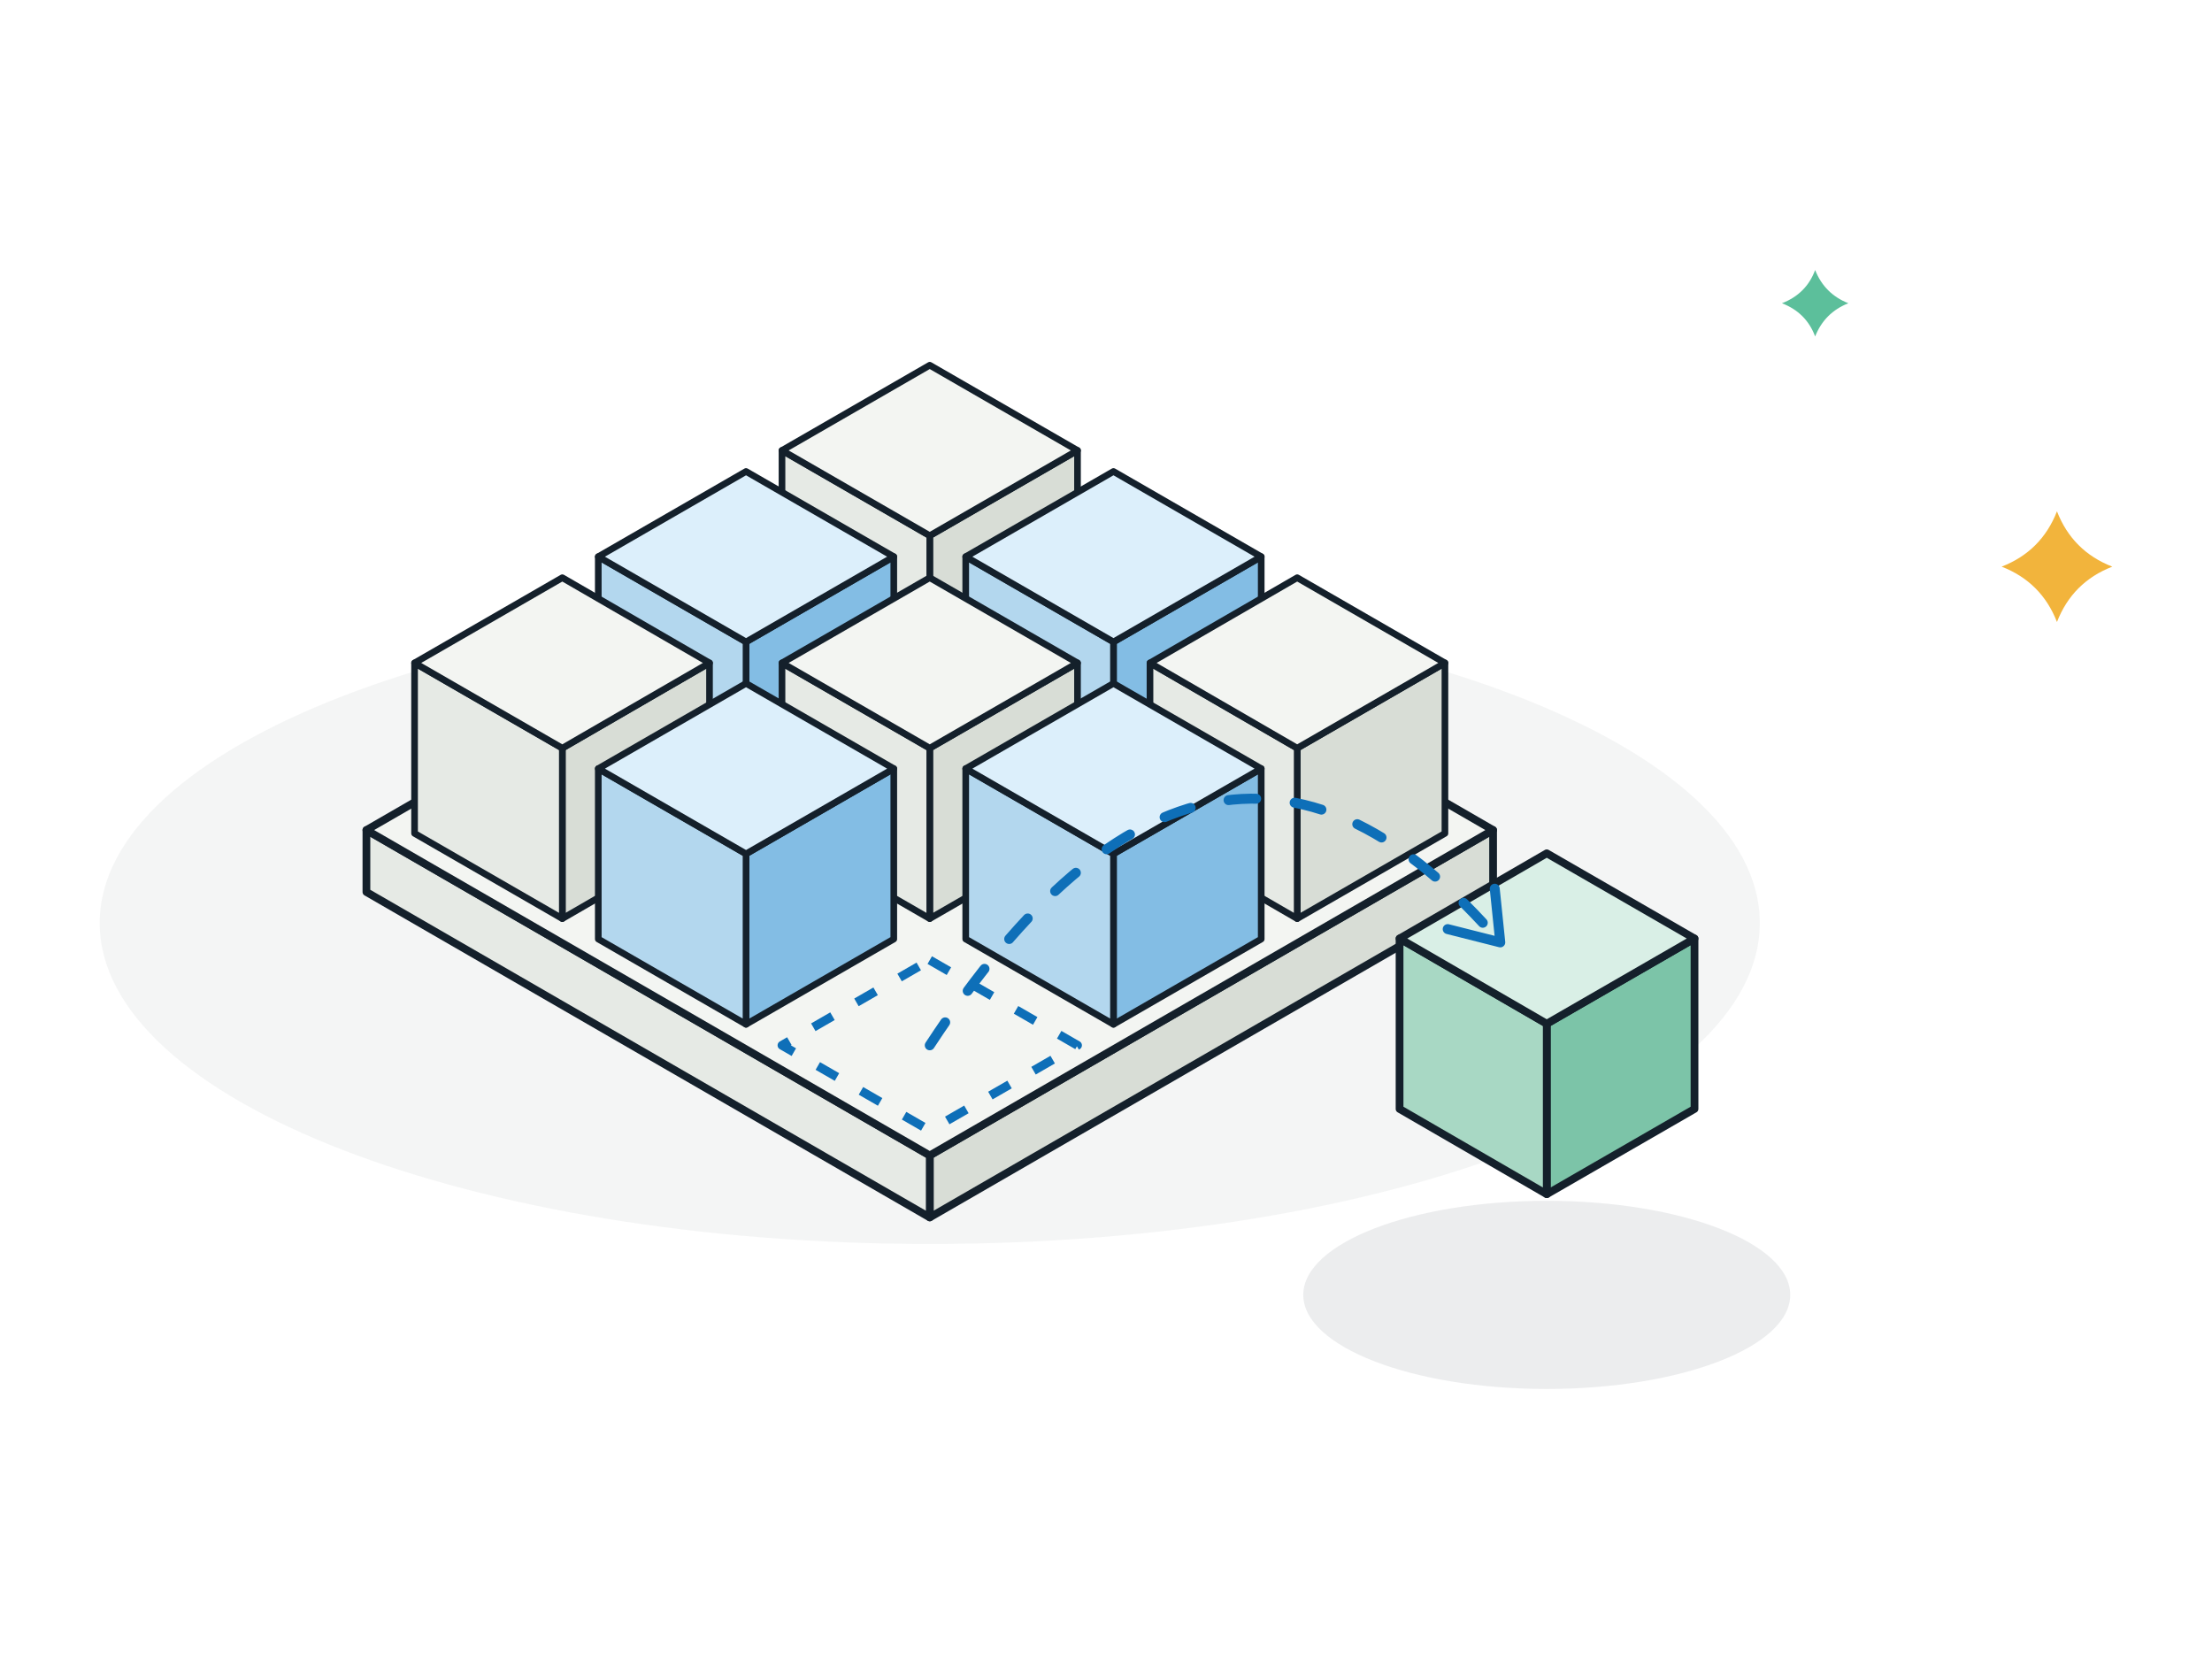
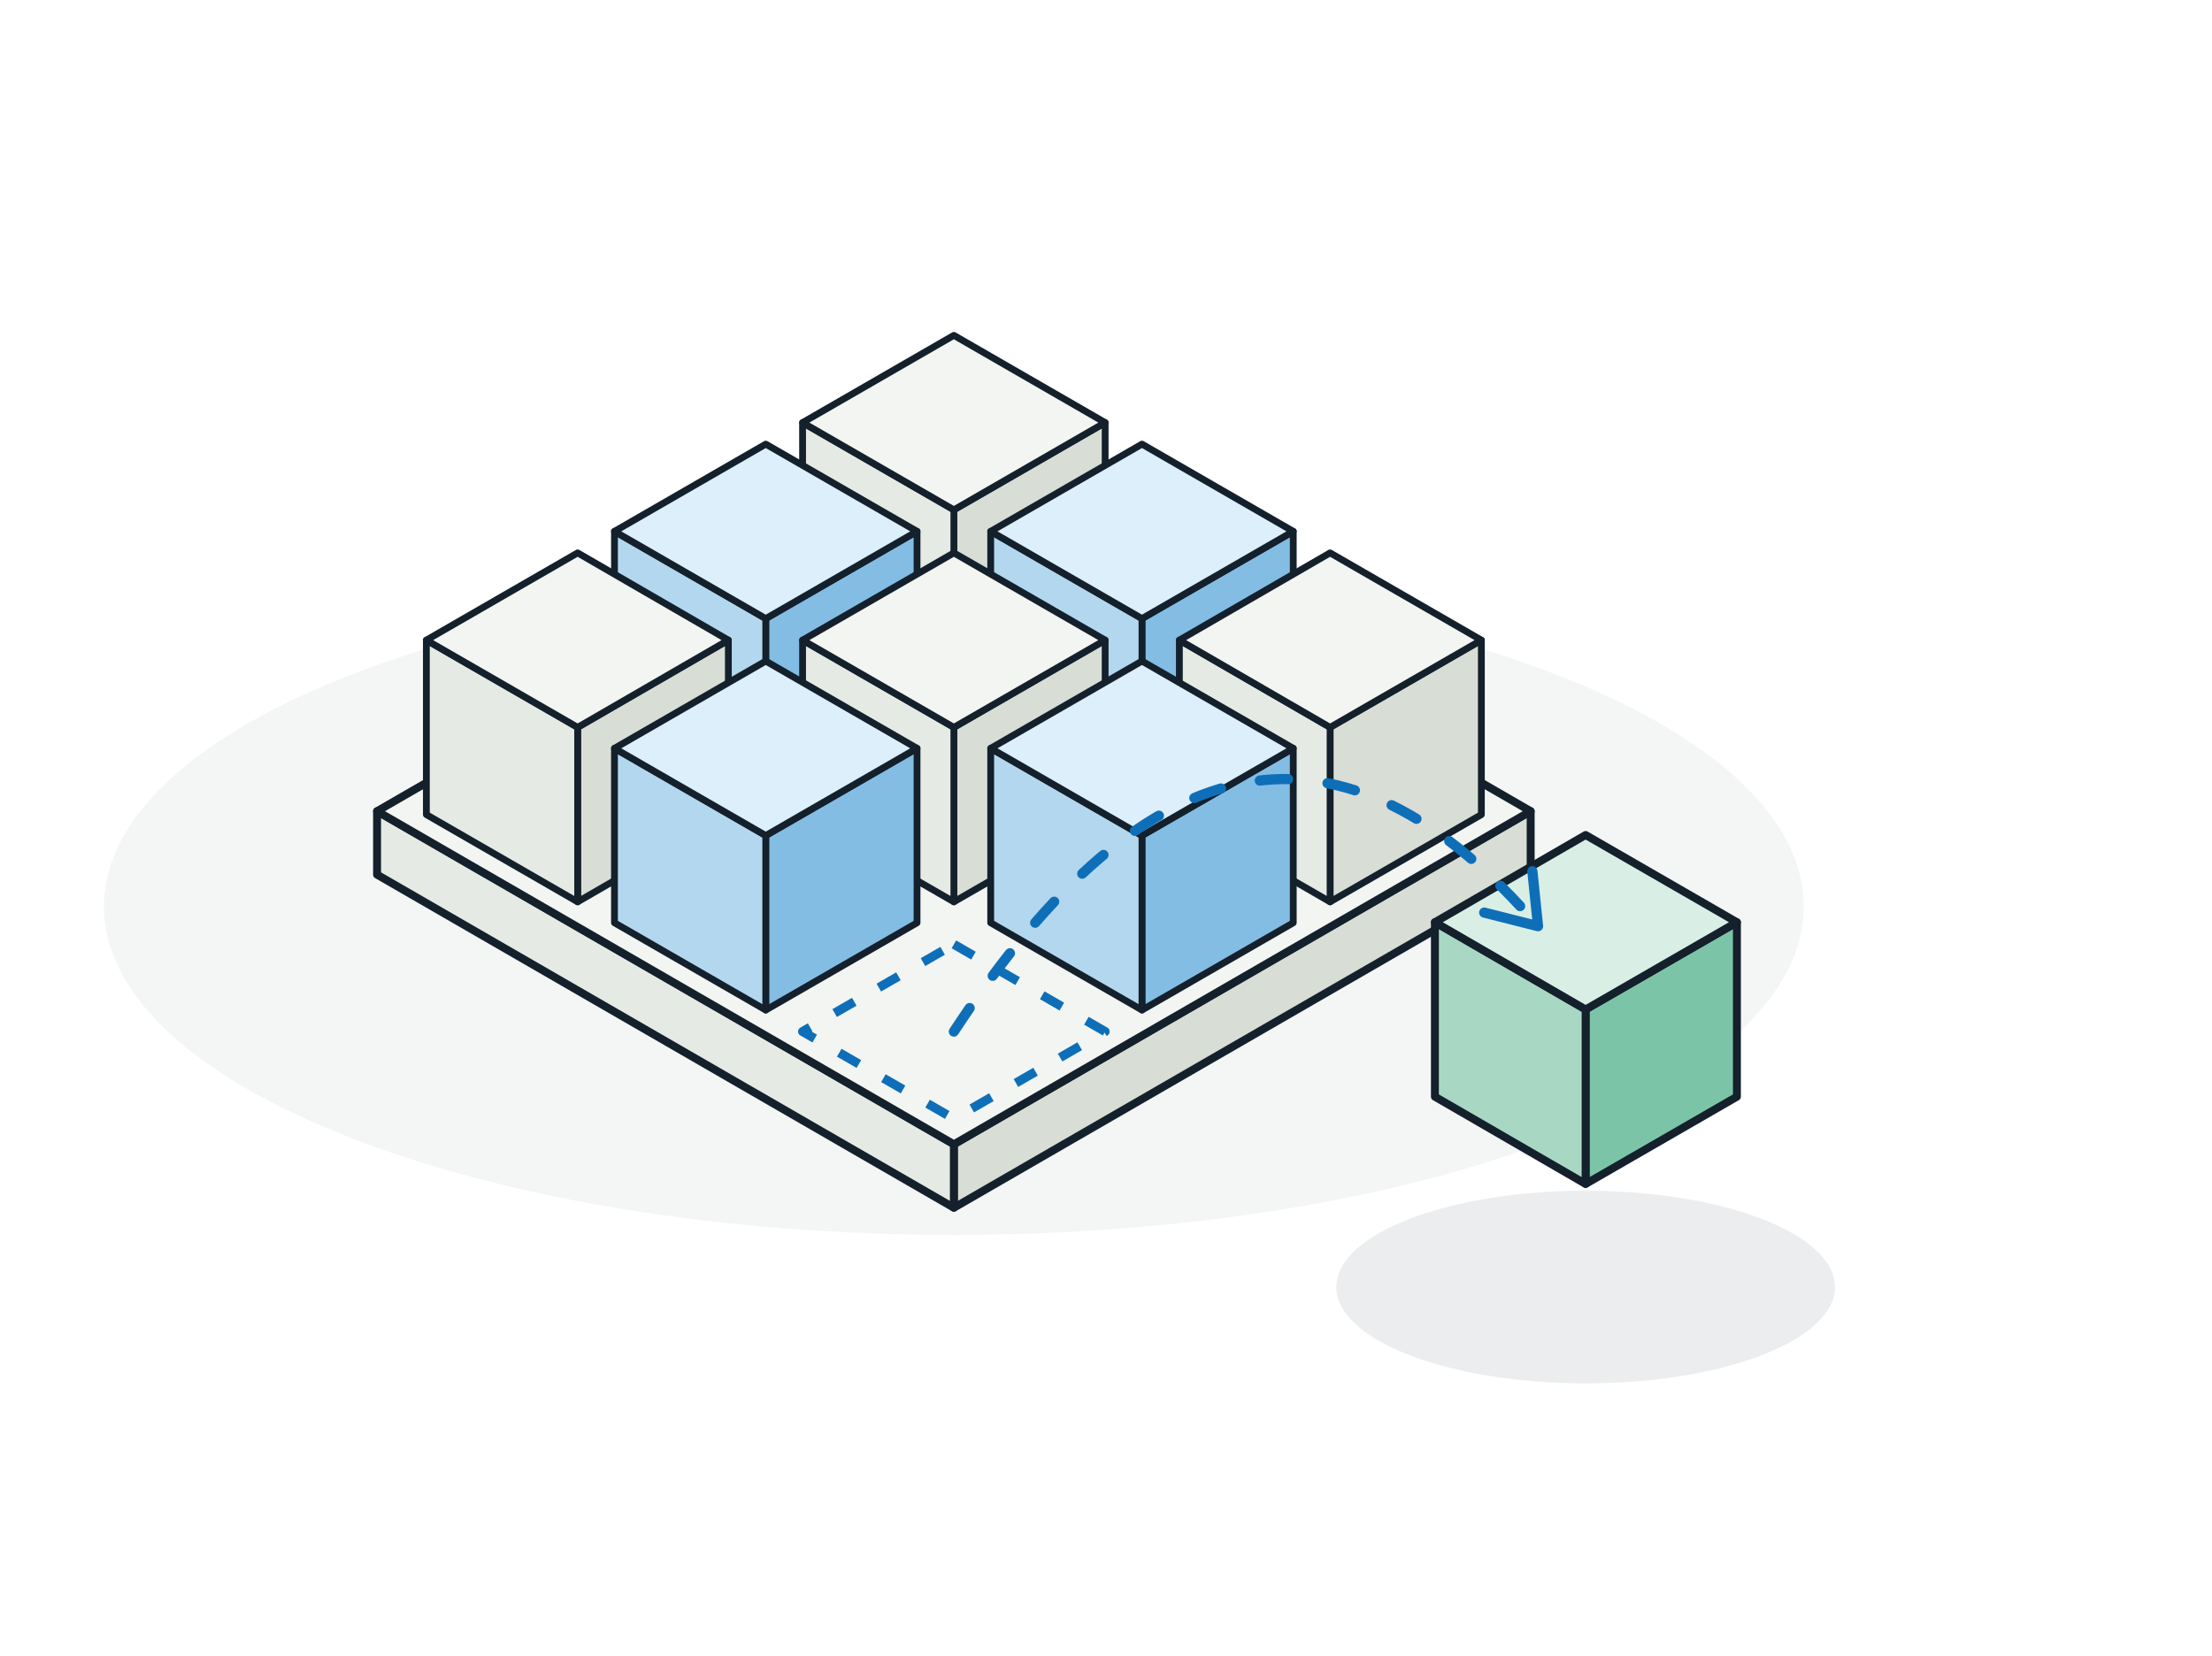
- <svg xmlns="http://www.w3.org/2000/svg" viewBox="62 17.6 399.7 299.8" width="400" height="300" role="img" aria-label="A grid of blocks with one block moved to a new place">
+ <svg xmlns="http://www.w3.org/2000/svg" viewBox="62 24.4 389.7 292.3" width="390" height="292" role="img" aria-label="A grid of blocks with one block moved to a new place">
  <ellipse cx="230" cy="184.4" rx="150" ry="58" fill="#14202b" fill-opacity="0.045" />
  <polygon points="331.8,167.6 230,226.4 230,237.6 331.8,178.8" fill="#d8ddd6" stroke="#14202b" stroke-width="1.4" stroke-linejoin="round" />
  <polygon points="128.2,167.6 230,226.4 230,237.6 128.2,178.8" fill="#e6eae5" stroke="#14202b" stroke-width="1.4" stroke-linejoin="round" />
  <polygon points="230,108.8 331.8,167.6 230,226.4 128.2,167.6" fill="#f3f5f2" stroke="#14202b" stroke-width="1.4" stroke-linejoin="round" />
  <polygon points="256.7,99 230,114.4 230,145.2 256.7,129.8" fill="#d8ddd6" stroke="#14202b" stroke-width="1.2" stroke-linejoin="round" />
  <polygon points="203.3,99 230,114.4 230,145.2 203.3,129.8" fill="#e6eae5" stroke="#14202b" stroke-width="1.2" stroke-linejoin="round" />
  <polygon points="230,83.6 256.7,99 230,114.4 203.3,99" fill="#f3f5f2" stroke="#14202b" stroke-width="1.2" stroke-linejoin="round" />
  <polygon points="223.5,118.2 196.8,133.6 196.8,164.4 223.5,149" fill="#83bde4" stroke="#14202b" stroke-width="1.2" stroke-linejoin="round" />
  <polygon points="170.1,118.2 196.8,133.6 196.8,164.4 170.1,149" fill="#b3d7ee" stroke="#14202b" stroke-width="1.2" stroke-linejoin="round" />
  <polygon points="196.8,102.8 223.5,118.2 196.8,133.6 170.1,118.2" fill="#dceffb" stroke="#14202b" stroke-width="1.2" stroke-linejoin="round" />
  <polygon points="289.9,118.2 263.2,133.6 263.2,164.4 289.9,149" fill="#83bde4" stroke="#14202b" stroke-width="1.2" stroke-linejoin="round" />
  <polygon points="236.5,118.2 263.2,133.6 263.2,164.4 236.5,149" fill="#b3d7ee" stroke="#14202b" stroke-width="1.2" stroke-linejoin="round" />
  <polygon points="263.2,102.8 289.9,118.2 263.2,133.6 236.5,118.2" fill="#dceffb" stroke="#14202b" stroke-width="1.2" stroke-linejoin="round" />
  <polygon points="190.2,137.4 163.6,152.8 163.6,183.6 190.2,168.2" fill="#d8ddd6" stroke="#14202b" stroke-width="1.2" stroke-linejoin="round" />
  <polygon points="136.9,137.4 163.6,152.8 163.6,183.6 136.9,168.2" fill="#e6eae5" stroke="#14202b" stroke-width="1.2" stroke-linejoin="round" />
  <polygon points="163.6,122 190.2,137.4 163.6,152.8 136.9,137.4" fill="#f3f5f2" stroke="#14202b" stroke-width="1.2" stroke-linejoin="round" />
  <polygon points="256.7,137.4 230,152.8 230,183.6 256.7,168.2" fill="#d8ddd6" stroke="#14202b" stroke-width="1.2" stroke-linejoin="round" />
  <polygon points="203.3,137.4 230,152.8 230,183.6 203.3,168.2" fill="#e6eae5" stroke="#14202b" stroke-width="1.2" stroke-linejoin="round" />
  <polygon points="230,122 256.7,137.4 230,152.8 203.3,137.4" fill="#f3f5f2" stroke="#14202b" stroke-width="1.2" stroke-linejoin="round" />
  <polygon points="323.1,137.4 296.4,152.8 296.4,183.6 323.1,168.2" fill="#d8ddd6" stroke="#14202b" stroke-width="1.2" stroke-linejoin="round" />
  <polygon points="269.8,137.4 296.4,152.8 296.4,183.6 269.8,168.2" fill="#e6eae5" stroke="#14202b" stroke-width="1.2" stroke-linejoin="round" />
  <polygon points="296.4,122 323.1,137.4 296.4,152.8 269.8,137.4" fill="#f3f5f2" stroke="#14202b" stroke-width="1.2" stroke-linejoin="round" />
  <polygon points="223.5,156.5 196.8,171.9 196.8,202.7 223.5,187.3" fill="#83bde4" stroke="#14202b" stroke-width="1.2" stroke-linejoin="round" />
  <polygon points="170.1,156.5 196.8,171.9 196.8,202.7 170.1,187.3" fill="#b3d7ee" stroke="#14202b" stroke-width="1.2" stroke-linejoin="round" />
  <polygon points="196.8,141.1 223.5,156.5 196.8,171.9 170.1,156.5" fill="#dceffb" stroke="#14202b" stroke-width="1.2" stroke-linejoin="round" />
  <polygon points="289.9,156.5 263.2,171.9 263.2,202.7 289.9,187.3" fill="#83bde4" stroke="#14202b" stroke-width="1.2" stroke-linejoin="round" />
  <polygon points="236.5,156.5 263.2,171.9 263.2,202.7 236.5,187.3" fill="#b3d7ee" stroke="#14202b" stroke-width="1.2" stroke-linejoin="round" />
  <polygon points="263.2,141.1 289.9,156.5 263.2,171.9 236.5,156.5" fill="#dceffb" stroke="#14202b" stroke-width="1.2" stroke-linejoin="round" />
  <polygon points="230,191.1 256.7,206.5 230,221.9 203.3,206.5" fill="none" stroke="#0e6fb8" stroke-width="1.6" stroke-linejoin="round" stroke-dasharray="4 5" />
  <ellipse cx="341.5" cy="251.6" rx="44" ry="17" fill="#14202b" fill-opacity="0.08" />
  <polygon points="368.2,187.2 341.5,202.6 341.5,233.4 368.2,218" fill="#7cc4a8" stroke="#14202b" stroke-width="1.4" stroke-linejoin="round" />
  <polygon points="314.9,187.2 341.5,202.6 341.5,233.4 314.9,218" fill="#a8d8c4" stroke="#14202b" stroke-width="1.4" stroke-linejoin="round" />
  <polygon points="341.5,171.8 368.2,187.2 341.5,202.6 314.9,187.2" fill="#d9efe6" stroke="#14202b" stroke-width="1.4" stroke-linejoin="round" />
  <path d="M230 206.5 Q281.5 127.9 333.1 187.9" fill="none" stroke="#0e6fb8" stroke-width="1.8" stroke-dasharray="5 7" stroke-linecap="round" />
  <path d="M323.6 185.5 L333.1 187.9 L332.1 178.2" fill="none" stroke="#0e6fb8" stroke-width="1.8" stroke-linecap="round" stroke-linejoin="round" />
-   <path d="M433.7 110 Q436.5 117.2 443.7 120 Q436.5 122.8 433.7 130 Q430.9 122.8 423.7 120 Q430.9 117.2 433.7 110Z" fill="#f2b43c" />
-   <path d="M390 66.4 Q391.7 70.7 396 72.4 Q391.7 74.1 390 78.4 Q388.4 74.1 384 72.4 Q388.4 70.7 390 66.4Z" fill="#5cbf9b" />
</svg>
